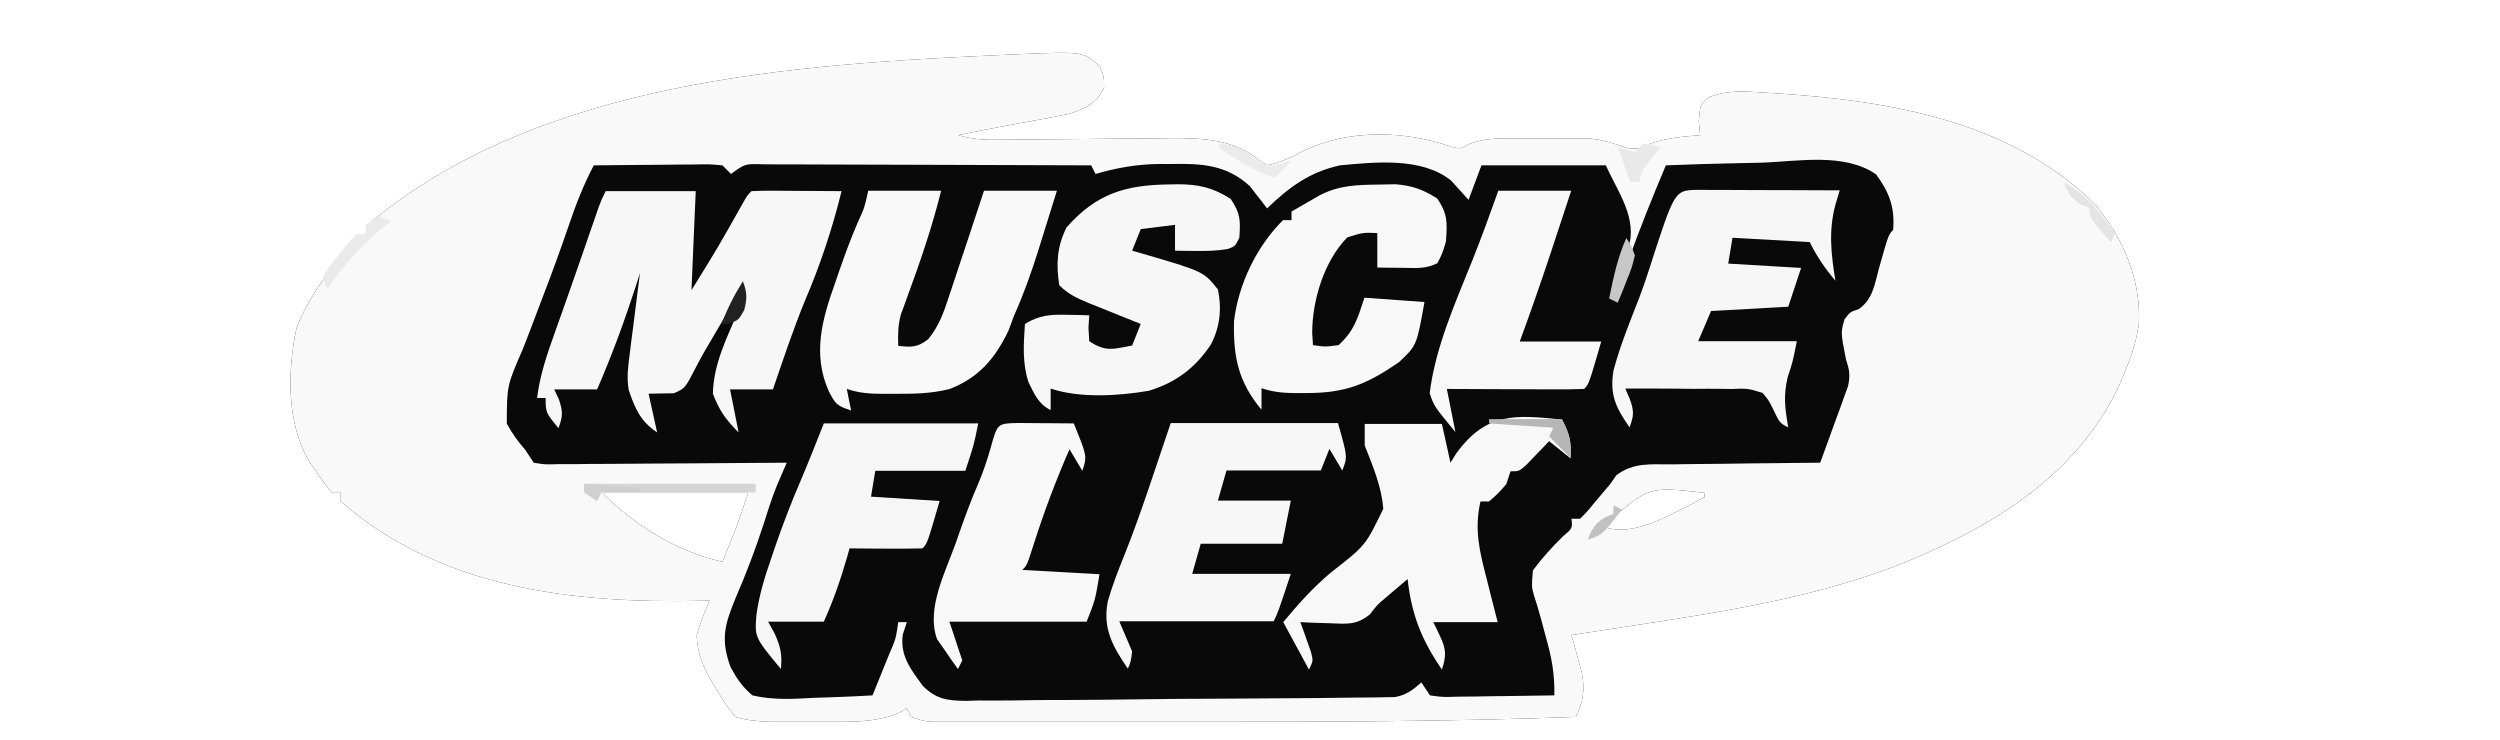
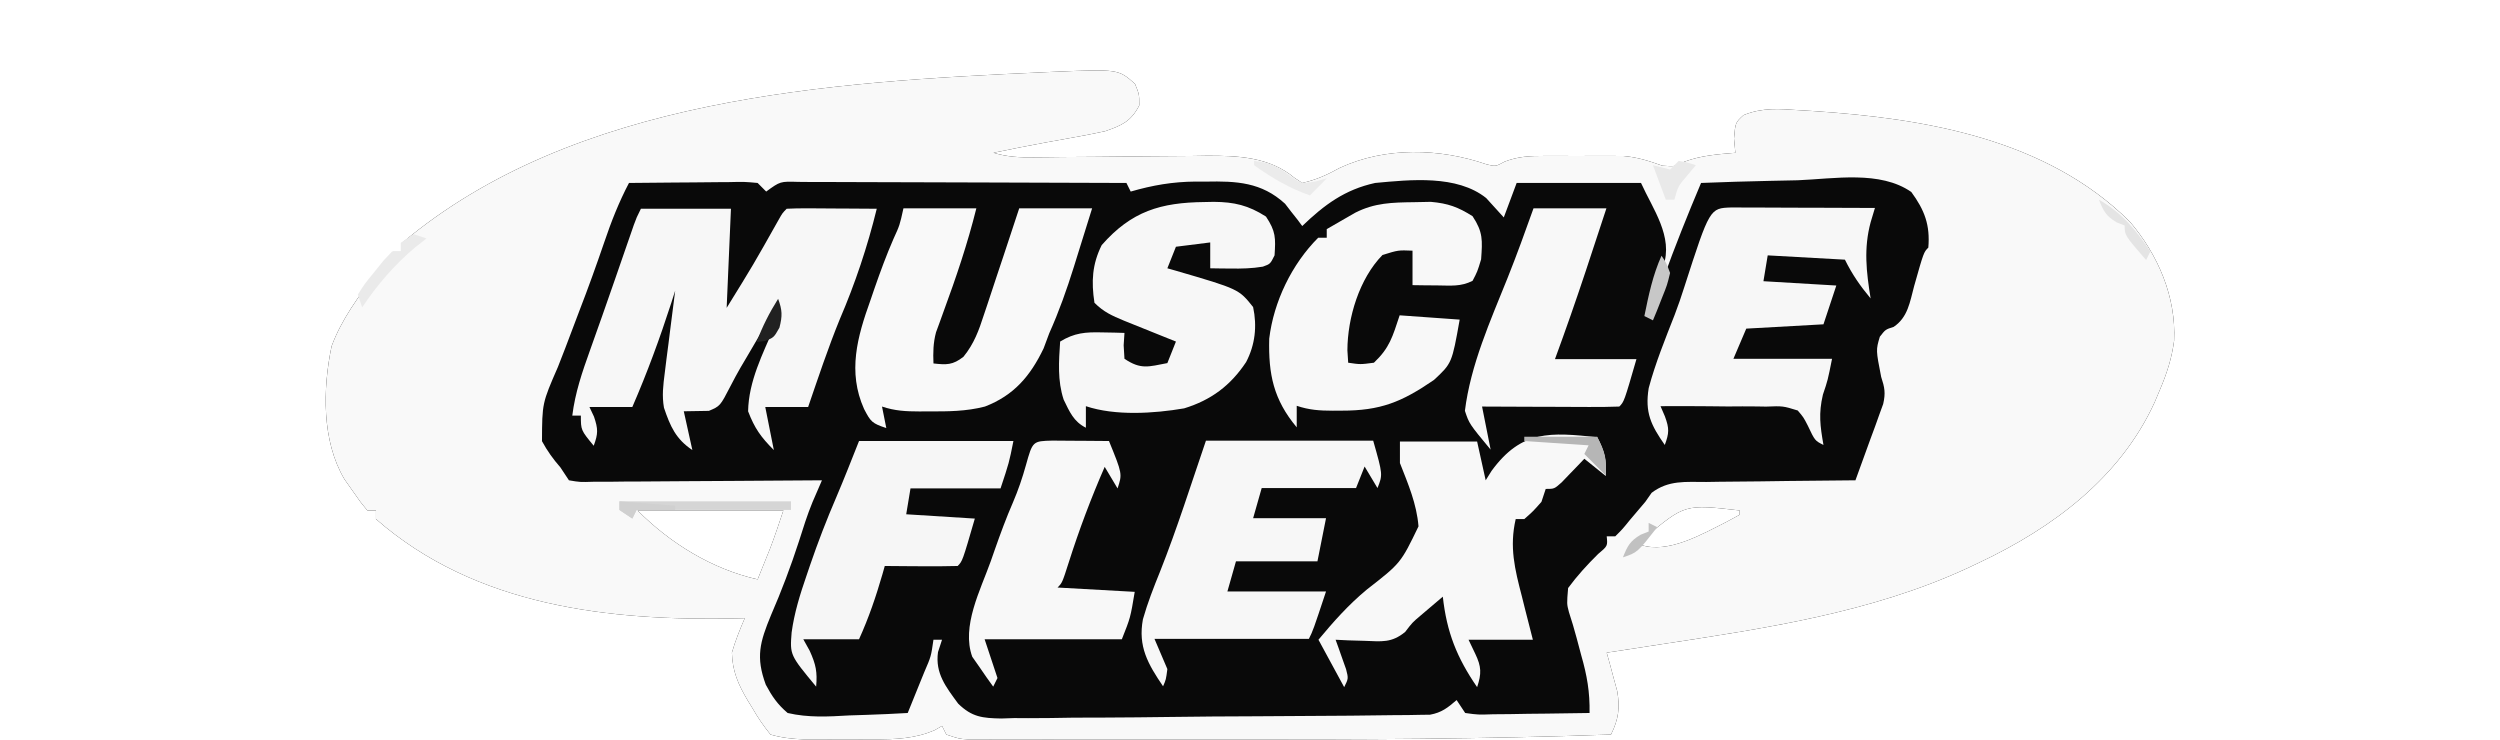
<svg xmlns="http://www.w3.org/2000/svg" width="142" height="42" fill="none">
-   <g transform="translate(16.5 3)">
+   <g transform="translate(18.5 4)">
    <path d="M 45.968 0.762 C 46.211 1.359 46.211 1.359 46.211 1.986 C 45.742 2.902 45.206 3.13 44.263 3.455 C 43.641 3.589 43.017 3.712 42.39 3.822 L 41.352 4.01 L 40.844 4.102 C 39.87 4.279 38.9 4.479 37.93 4.678 C 38.709 4.911 39.399 4.949 40.21 4.939 L 41.001 4.932 L 41.853 4.921 L 43.645 4.909 C 44.585 4.901 45.525 4.893 46.465 4.881 C 47.374 4.871 48.282 4.865 49.19 4.86 L 50.035 4.846 C 51.819 4.84 53.598 4.912 55.026 6.101 L 55.467 6.392 C 56.262 6.218 56.886 5.926 57.599 5.535 C 60.196 4.331 63.264 4.413 65.945 5.337 C 66.451 5.46 66.451 5.46 66.97 5.177 C 67.756 4.882 68.368 4.86 69.205 4.858 L 70.106 4.856 L 71.041 4.862 L 71.973 4.856 L 72.874 4.858 L 73.694 4.86 C 74.507 4.927 75.161 5.14 75.928 5.413 C 76.641 5.462 76.641 5.462 77.176 5.183 C 78.125 4.831 79.065 4.762 80.068 4.678 L 79.992 3.868 C 80.068 2.965 80.068 2.965 80.53 2.54 C 81.617 2.096 82.565 2.184 83.722 2.261 L 84.438 2.304 C 90.831 2.725 97.728 3.878 102.478 8.595 C 104.076 10.472 105.111 12.859 104.99 15.353 C 104.859 16.35 104.576 17.217 104.183 18.141 L 103.886 18.845 C 101.918 23.146 98.104 25.975 93.937 27.947 L 93.258 28.268 C 87.754 30.817 81.69 31.7 75.745 32.612 L 74.87 32.747 C 74.167 32.855 73.464 32.963 72.761 33.071 L 72.93 33.671 L 73.142 34.463 L 73.356 35.246 C 73.526 36.201 73.434 36.859 73.005 37.722 C 65.799 37.987 58.596 38.005 51.385 37.998 C 49.93 37.997 48.474 37.998 47.019 37.999 C 45.601 38 44.182 38 42.764 37.999 C 42.166 37.999 41.568 37.999 40.971 38 C 40.145 38 39.319 38 38.493 37.998 L 37.75 38 L 37.072 37.998 L 36.484 37.997 C 35.981 37.966 35.981 37.966 35.25 37.722 L 35.007 37.232 L 34.611 37.462 C 33.501 37.961 32.341 37.998 31.139 37.999 L 30.338 38 L 29.511 37.997 L 28.682 38 L 27.881 37.999 L 27.156 37.998 C 26.49 37.967 25.904 37.909 25.264 37.722 C 24.856 37.214 24.547 36.766 24.229 36.207 L 23.97 35.788 C 23.434 34.884 23.098 34.126 23.072 33.071 C 23.267 32.386 23.521 31.77 23.802 31.113 L 23.343 31.125 C 16.135 31.282 8.538 30.455 2.855 25.483 L 2.855 24.994 L 2.368 24.994 C 1.964 24.51 1.964 24.51 1.515 23.862 L 1.066 23.225 C -0.227 21.049 -0.174 18.103 0.334 15.665 C 0.901 14.133 1.878 12.825 2.855 11.532 L 3.418 10.767 L 3.829 10.308 L 4.316 10.308 L 4.316 9.818 C 14.142 1.541 28.614 0.651 40.86 0.101 L 41.368 0.078 C 45.02 -0.075 45.02 -0.075 45.968 0.762 Z M 17.713 24.994 C 19.573 26.863 21.936 28.319 24.533 28.91 C 24.686 28.533 24.838 28.156 24.99 27.778 L 25.247 27.141 C 25.518 26.434 25.756 25.713 25.995 24.994 Z M 74.946 26.524 L 74.71 26.952 C 76.233 27.462 78.135 26.362 79.52 25.667 L 80.312 25.239 L 80.312 24.994 C 77.209 24.636 77.209 24.636 74.946 26.524 Z" fill="rgb(9,9,9)" />
    <path d="M 45.968 0.762 C 46.211 1.359 46.211 1.359 46.211 1.986 C 45.742 2.902 45.206 3.13 44.263 3.455 C 43.641 3.589 43.017 3.712 42.39 3.822 L 41.352 4.01 L 40.844 4.102 C 39.87 4.279 38.9 4.479 37.93 4.678 C 38.709 4.911 39.399 4.949 40.21 4.939 L 41.001 4.932 L 41.853 4.921 L 43.645 4.909 C 44.585 4.901 45.525 4.893 46.465 4.881 C 47.374 4.871 48.282 4.865 49.19 4.86 L 50.035 4.846 C 51.819 4.84 53.598 4.912 55.026 6.101 L 55.467 6.392 C 56.262 6.218 56.886 5.926 57.599 5.535 C 60.196 4.331 63.264 4.413 65.945 5.337 C 66.451 5.46 66.451 5.46 66.97 5.177 C 67.756 4.882 68.368 4.86 69.205 4.858 L 70.106 4.856 L 71.041 4.862 L 71.973 4.856 L 72.874 4.858 L 73.694 4.86 C 74.507 4.927 75.161 5.14 75.928 5.413 C 76.641 5.462 76.641 5.462 77.176 5.183 C 78.125 4.831 79.065 4.762 80.068 4.678 L 79.992 3.868 C 80.068 2.965 80.068 2.965 80.53 2.54 C 81.617 2.096 82.565 2.184 83.722 2.261 L 84.438 2.304 C 90.831 2.725 97.728 3.878 102.478 8.595 C 104.076 10.472 105.111 12.859 104.99 15.353 C 104.859 16.35 104.576 17.217 104.183 18.141 L 103.886 18.845 C 101.918 23.146 98.104 25.975 93.937 27.947 L 93.258 28.268 C 87.754 30.817 81.69 31.7 75.745 32.612 L 74.87 32.747 C 74.167 32.855 73.464 32.963 72.761 33.071 L 72.93 33.671 L 73.142 34.463 L 73.356 35.246 C 73.526 36.201 73.434 36.859 73.005 37.722 C 65.799 37.987 58.596 38.005 51.385 37.998 C 49.93 37.997 48.474 37.998 47.019 37.999 C 45.601 38 44.182 38 42.764 37.999 C 42.166 37.999 41.568 37.999 40.971 38 C 40.145 38 39.319 38 38.493 37.998 L 37.75 38 L 37.072 37.998 L 36.484 37.997 C 35.981 37.966 35.981 37.966 35.25 37.722 L 35.007 37.232 L 34.611 37.462 C 33.501 37.961 32.341 37.998 31.139 37.999 L 30.338 38 L 29.511 37.997 L 28.682 38 L 27.881 37.999 L 27.156 37.998 C 26.49 37.967 25.904 37.909 25.264 37.722 C 24.856 37.214 24.547 36.766 24.229 36.207 L 23.97 35.788 C 23.434 34.884 23.098 34.126 23.072 33.071 C 23.267 32.386 23.521 31.77 23.802 31.113 L 23.343 31.125 C 16.135 31.282 8.538 30.455 2.855 25.483 L 2.855 24.994 L 2.368 24.994 C 1.964 24.51 1.964 24.51 1.515 23.862 L 1.066 23.225 C -0.227 21.049 -0.174 18.103 0.334 15.665 C 0.901 14.133 1.878 12.825 2.855 11.532 L 3.418 10.767 L 3.829 10.308 L 4.316 10.308 L 4.316 9.818 C 14.142 1.541 28.614 0.651 40.86 0.101 L 41.368 0.078 C 45.02 -0.075 45.02 -0.075 45.968 0.762 Z M 17.226 6.392 C 16.651 7.486 16.215 8.596 15.82 9.765 C 15.374 11.065 14.912 12.356 14.415 13.638 C 14.142 14.347 13.873 15.058 13.608 15.77 C 13.471 16.131 13.33 16.491 13.187 16.85 C 12.294 18.9 12.294 18.9 12.285 21.06 C 12.591 21.619 12.911 22.068 13.329 22.546 L 13.816 23.281 C 14.445 23.388 14.445 23.388 15.19 23.364 L 16.062 23.364 L 17.007 23.352 L 17.972 23.349 C 18.818 23.346 19.665 23.339 20.511 23.331 C 21.375 23.324 22.238 23.32 23.102 23.316 C 24.797 23.308 26.492 23.296 28.187 23.281 L 27.645 24.534 C 27.347 25.26 27.115 26.006 26.878 26.753 C 26.417 28.176 25.887 29.575 25.291 30.946 C 24.662 32.471 24.416 33.319 24.997 34.891 C 25.354 35.558 25.661 36.006 26.238 36.498 C 27.415 36.772 28.54 36.706 29.74 36.636 L 30.705 36.605 C 31.491 36.58 32.274 36.543 33.058 36.498 C 33.303 35.896 33.546 35.295 33.789 34.693 L 34 34.175 C 34.385 33.284 34.385 33.284 34.52 32.337 L 35.007 32.337 L 34.778 33.041 C 34.611 34.252 35.236 35.027 35.926 35.969 C 36.71 36.733 37.304 36.79 38.37 36.811 L 39.106 36.787 L 39.894 36.792 C 40.75 36.794 41.605 36.779 42.462 36.763 C 43.058 36.76 43.654 36.758 44.249 36.758 C 45.497 36.753 46.744 36.741 47.991 36.723 C 49.59 36.701 51.19 36.688 52.79 36.685 C 54.315 36.68 55.84 36.668 57.365 36.656 L 58.249 36.65 C 59.072 36.644 59.895 36.633 60.719 36.62 L 61.459 36.616 L 62.139 36.603 L 62.728 36.595 C 63.386 36.475 63.734 36.197 64.236 35.764 L 64.723 36.498 C 65.456 36.6 65.456 36.6 66.316 36.57 L 67.277 36.562 L 68.285 36.544 C 68.624 36.54 68.962 36.537 69.3 36.534 C 70.129 36.525 70.958 36.513 71.787 36.498 C 71.809 35.312 71.644 34.367 71.315 33.224 C 71.227 32.898 71.141 32.571 71.054 32.244 C 70.919 31.75 70.779 31.256 70.616 30.77 C 70.493 30.302 70.493 30.302 70.569 29.4 C 71.09 28.694 71.65 28.083 72.273 27.467 C 72.817 27.011 72.817 27.011 72.761 26.463 L 73.248 26.463 C 73.655 26.058 73.655 26.058 74.07 25.545 C 74.362 25.196 74.657 24.849 74.953 24.504 L 75.313 23.991 C 76.276 23.261 77.244 23.378 78.42 23.376 L 79.154 23.364 C 79.925 23.352 80.697 23.347 81.469 23.342 C 81.993 23.335 82.516 23.328 83.04 23.32 C 84.323 23.302 85.606 23.289 86.889 23.281 C 87.181 22.486 87.471 21.691 87.756 20.894 L 88.009 20.211 L 88.244 19.552 L 88.465 18.946 C 88.609 18.319 88.548 18.01 88.35 17.406 C 88.051 15.879 88.051 15.879 88.274 15.127 C 88.594 14.714 88.594 14.714 89.06 14.567 C 89.871 14.02 89.98 13.155 90.223 12.251 C 90.767 10.327 90.767 10.327 91.029 10.064 C 91.138 8.781 90.815 7.932 90.062 6.905 C 88.287 5.671 85.68 6.157 83.616 6.239 C 83.083 6.251 82.551 6.263 82.019 6.273 C 80.719 6.3 79.42 6.34 78.12 6.392 C 77.36 8.193 76.636 9.999 75.973 11.838 C 75.898 12.047 75.822 12.255 75.744 12.47 C 75.561 12.973 75.379 13.476 75.197 13.98 C 75.271 13.626 75.346 13.273 75.422 12.919 L 75.549 12.323 C 75.684 11.777 75.684 11.777 75.973 11.119 C 76.559 9.445 75.384 7.882 74.71 6.392 L 67.646 6.392 L 66.915 8.35 L 65.916 7.25 C 64.251 5.921 61.613 6.206 59.608 6.392 C 57.886 6.769 56.724 7.631 55.467 8.839 L 55.208 8.49 L 54.843 8.029 L 54.492 7.573 C 53.155 6.345 51.725 6.281 50.002 6.315 L 49.406 6.313 C 48.105 6.324 46.975 6.519 45.724 6.881 L 45.481 6.392 C 42.885 6.381 40.289 6.372 37.694 6.366 C 36.488 6.364 35.283 6.36 34.078 6.355 C 32.915 6.349 31.753 6.347 30.591 6.345 C 30.146 6.345 29.702 6.343 29.258 6.34 C 28.637 6.336 28.017 6.336 27.396 6.336 L 26.836 6.331 C 25.817 6.3 25.817 6.3 25.02 6.881 L 24.533 6.392 C 23.776 6.323 23.776 6.323 22.887 6.344 L 22.397 6.346 C 21.881 6.349 21.365 6.355 20.849 6.361 C 20.499 6.364 20.15 6.366 19.799 6.368 C 18.942 6.373 18.084 6.382 17.226 6.392 Z M 17.713 24.994 C 19.573 26.863 21.936 28.319 24.533 28.91 C 24.686 28.533 24.838 28.156 24.99 27.778 L 25.247 27.141 C 25.518 26.434 25.756 25.713 25.995 24.994 Z M 74.946 26.524 L 74.71 26.952 C 76.233 27.462 78.135 26.362 79.52 25.667 L 80.312 25.239 L 80.312 24.994 C 77.209 24.636 77.209 24.636 74.946 26.524 Z" fill="rgb(249,249,249)" />
    <path d="M 17.903 7.857 L 23.018 7.857 L 22.774 13.487 C 24.298 11.022 24.298 11.022 25.719 8.496 C 25.941 8.102 25.941 8.102 26.184 7.857 C 26.565 7.838 26.946 7.83 27.327 7.833 L 28.024 7.836 L 28.757 7.842 L 29.493 7.845 C 30.095 7.848 30.697 7.852 31.3 7.857 C 30.774 10.006 30.071 12.106 29.198 14.137 C 28.531 15.771 27.975 17.448 27.402 19.117 L 24.967 19.117 L 25.454 21.564 C 24.716 20.823 24.364 20.332 23.992 19.361 C 24.025 17.645 24.819 16.112 25.485 14.56 C 25.739 13.965 25.739 13.965 25.697 13.242 L 24.54 15.216 L 24.213 15.774 L 23.889 16.326 L 23.566 16.873 C 23.369 17.215 23.181 17.562 23.001 17.914 C 22.406 19.066 22.406 19.066 21.766 19.337 L 20.339 19.361 L 20.826 21.564 C 19.887 20.935 19.572 20.221 19.213 19.158 C 19.093 18.47 19.169 17.885 19.257 17.193 L 19.359 16.366 L 19.471 15.506 L 19.58 14.635 C 19.669 13.926 19.759 13.217 19.851 12.508 L 19.628 13.208 C 18.977 15.219 18.26 17.177 17.416 19.117 L 14.98 19.117 L 15.239 19.667 C 15.478 20.373 15.475 20.637 15.223 21.319 C 14.493 20.432 14.493 20.432 14.493 19.606 L 14.006 19.606 C 14.169 18.299 14.568 17.136 15.01 15.904 L 15.471 14.604 L 15.711 13.929 C 15.956 13.237 16.198 12.544 16.437 11.85 L 16.671 11.174 L 17.118 9.882 L 17.323 9.293 L 17.502 8.774 C 17.659 8.347 17.659 8.347 17.903 7.857 Z" fill="rgb(247,247,247)" />
    <path d="M 32.816 7.832 L 36.957 7.832 C 36.457 9.841 35.805 11.769 35.09 13.708 L 34.868 14.324 L 34.666 14.875 C 34.504 15.484 34.496 16.016 34.521 16.644 C 35.271 16.728 35.619 16.738 36.225 16.264 C 36.83 15.521 37.104 14.755 37.394 13.856 L 37.57 13.333 C 37.754 12.786 37.934 12.237 38.114 11.688 C 38.238 11.315 38.363 10.942 38.488 10.569 C 38.793 9.658 39.092 8.745 39.392 7.832 L 43.533 7.832 C 43.265 8.695 42.996 9.556 42.726 10.418 L 42.498 11.152 C 42.092 12.448 41.652 13.692 41.097 14.931 L 40.778 15.787 C 40.025 17.356 39.093 18.457 37.444 19.092 C 36.382 19.368 35.336 19.373 34.247 19.367 L 33.719 19.37 C 32.947 19.368 32.335 19.339 31.598 19.092 L 31.842 20.315 C 31.022 20.041 30.96 19.959 30.578 19.229 C 29.635 17.12 30.194 15.132 30.943 13.049 C 31.019 12.829 31.094 12.61 31.171 12.383 C 31.501 11.432 31.846 10.494 32.248 9.572 C 32.605 8.791 32.605 8.791 32.816 7.832 Z" fill="rgb(249,249,249)" />
    <path d="M 72.22 20.833 C 72.646 21.621 72.757 22.136 72.707 23.036 L 71.49 22.057 L 71.134 22.432 L 70.667 22.914 L 70.205 23.396 C 69.785 23.771 69.785 23.771 69.297 23.771 L 69.054 24.505 C 68.582 25.04 68.582 25.04 68.079 25.484 L 67.592 25.484 C 67.227 27.068 67.538 28.321 67.943 29.875 L 68.122 30.594 C 68.267 31.176 68.417 31.757 68.567 32.337 L 64.913 32.337 L 65.294 33.133 C 65.645 33.868 65.658 34.254 65.4 35.03 C 64.251 33.356 63.674 31.913 63.452 29.89 C 63.187 30.113 62.923 30.338 62.66 30.563 C 62.513 30.688 62.366 30.812 62.215 30.941 C 61.727 31.353 61.727 31.353 61.313 31.894 C 60.542 32.526 59.984 32.435 59.006 32.399 L 58.074 32.372 L 57.362 32.337 L 57.53 32.802 L 57.743 33.408 L 57.957 34.01 C 58.093 34.54 58.093 34.54 57.849 35.03 L 56.388 32.337 C 57.255 31.295 58.102 30.342 59.146 29.478 C 61.061 27.988 61.061 27.988 62.071 25.897 C 61.967 24.613 61.482 23.49 61.016 22.302 L 61.016 21.078 L 65.4 21.078 L 65.887 23.281 L 66.221 22.746 C 67.932 20.406 69.566 20.558 72.22 20.833 Z" fill="rgb(248,248,248)" />
    <path d="M 49.906 7.476 L 50.444 7.465 C 51.602 7.475 52.408 7.659 53.408 8.302 C 53.969 9.148 53.958 9.513 53.895 10.505 C 53.651 10.994 53.651 10.994 53.229 11.146 C 52.609 11.25 52.027 11.262 51.398 11.254 L 50.74 11.247 L 50.241 11.239 L 50.241 9.77 L 48.293 10.015 L 47.806 11.239 L 48.278 11.373 C 51.866 12.421 51.866 12.421 52.677 13.442 C 52.909 14.525 52.793 15.581 52.281 16.563 C 51.395 17.903 50.279 18.731 48.758 19.195 C 47.033 19.49 44.84 19.628 43.178 19.071 L 43.178 20.295 C 42.478 19.944 42.251 19.384 41.916 18.699 C 41.559 17.617 41.642 16.525 41.716 15.4 C 42.532 14.904 43.146 14.857 44.091 14.88 L 44.818 14.893 L 45.37 14.91 L 45.324 15.614 L 45.37 16.379 C 46.308 17.007 46.73 16.828 47.806 16.624 L 48.293 15.4 C 48.059 15.307 48.059 15.307 47.82 15.211 C 47.165 14.95 46.511 14.686 45.857 14.421 L 45.333 14.21 C 44.663 13.932 44.183 13.718 43.665 13.197 C 43.48 11.998 43.535 11.011 44.076 9.923 C 45.772 7.989 47.437 7.504 49.906 7.476 Z M 79.838 7.784 C 80.218 7.784 80.599 7.786 80.978 7.788 L 81.584 7.789 C 82.224 7.791 82.864 7.794 83.505 7.797 C 83.938 7.798 84.371 7.799 84.804 7.8 C 85.868 7.803 86.932 7.807 87.996 7.812 L 87.755 8.615 C 87.351 10.108 87.507 11.441 87.752 12.952 C 87.15 12.226 86.715 11.603 86.291 10.749 L 81.906 10.505 L 81.663 11.973 L 85.803 12.218 L 85.073 14.421 L 80.688 14.666 L 79.958 16.379 L 85.56 16.379 C 85.316 17.603 85.316 17.603 85.042 18.413 C 84.788 19.491 84.884 20.192 85.073 21.274 C 84.586 21.029 84.586 21.029 84.181 20.171 C 83.938 19.7 83.938 19.7 83.611 19.316 C 82.77 19.058 82.77 19.058 81.811 19.095 L 81.291 19.086 C 80.745 19.08 80.199 19.08 79.653 19.087 C 79.282 19.083 78.911 19.079 78.54 19.075 C 77.632 19.066 76.725 19.064 75.817 19.071 L 76.066 19.648 C 76.321 20.341 76.31 20.597 76.06 21.274 C 75.286 20.165 74.918 19.436 75.147 18.04 C 75.529 16.615 76.085 15.252 76.622 13.881 C 76.824 13.357 77.002 12.829 77.172 12.294 C 78.614 7.824 78.614 7.824 79.838 7.784 Z M 49.998 21.029 L 59.497 21.029 C 60.045 22.957 60.045 22.957 59.741 23.722 L 59.01 22.498 L 58.523 23.722 L 53.164 23.722 L 52.677 25.435 L 56.818 25.435 L 56.331 27.883 L 51.703 27.883 L 51.216 29.596 L 56.818 29.596 C 56.087 31.799 56.087 31.799 55.844 32.289 L 47.075 32.289 L 47.806 34.002 C 47.729 34.599 47.729 34.599 47.562 34.981 C 46.701 33.714 46.131 32.723 46.418 31.175 C 46.683 30.239 47.033 29.348 47.398 28.447 C 48.363 26.016 49.152 23.503 49.998 21.029 Z" fill="rgb(247,247,247)" />
    <path d="M 61.822 7.484 L 62.772 7.465 C 63.746 7.551 64.319 7.758 65.141 8.28 C 65.744 9.189 65.702 9.651 65.628 10.728 C 65.415 11.431 65.415 11.431 65.141 11.951 C 64.468 12.29 63.912 12.219 63.162 12.212 L 62.353 12.205 L 61.731 12.196 L 61.731 10.238 C 60.92 10.205 60.92 10.205 60.026 10.483 C 58.71 11.826 58.039 14.044 58.032 15.898 L 58.077 16.602 C 58.767 16.704 58.767 16.704 59.539 16.602 C 60.435 15.752 60.594 15.134 61 13.91 L 64.41 14.154 C 63.968 16.633 63.968 16.633 62.949 17.581 C 61.119 18.835 59.918 19.329 57.697 19.325 L 57.2 19.328 C 56.451 19.326 55.871 19.289 55.154 19.05 L 55.154 20.273 C 53.835 18.695 53.541 17.26 53.592 15.235 C 53.846 13.133 54.871 11.008 56.372 9.504 L 56.859 9.504 L 56.859 9.014 C 57.204 8.814 57.549 8.615 57.895 8.417 L 58.477 8.082 C 59.59 7.517 60.578 7.5 61.822 7.484 Z" fill="rgb(248,248,248)" />
    <path d="M 30.293 21.05 L 39.062 21.05 C 38.818 22.274 38.818 22.274 38.331 23.742 L 33.216 23.742 L 32.973 25.211 L 36.87 25.456 C 36.169 27.873 36.169 27.873 35.895 28.148 C 35.198 28.166 34.507 28.17 33.81 28.163 L 33.215 28.16 C 32.728 28.157 32.241 28.153 31.755 28.148 L 31.621 28.623 C 31.252 29.897 30.841 31.103 30.293 32.309 L 27.127 32.309 L 27.492 32.967 C 27.844 33.747 27.931 34.165 27.857 35.001 C 26.364 33.201 26.364 33.201 26.465 31.92 C 26.619 30.799 26.941 29.765 27.309 28.699 L 27.507 28.116 C 27.957 26.8 28.458 25.501 29.009 24.224 C 29.457 23.174 29.871 22.11 30.293 21.05 Z" fill="rgb(246,246,246)" />
    <path d="M 41.279 21.026 C 41.664 21.028 42.05 21.03 42.435 21.035 L 43.03 21.038 C 43.517 21.041 44.004 21.045 44.49 21.05 C 45.251 22.916 45.251 22.916 44.977 23.742 L 44.247 22.518 C 43.472 24.292 42.79 26.104 42.204 27.949 C 41.834 29.104 41.834 29.104 41.567 29.372 L 45.952 29.617 C 45.708 31.085 45.708 31.085 45.221 32.309 L 37.426 32.309 L 38.157 34.512 L 37.914 35.001 C 37.653 34.644 37.399 34.282 37.152 33.915 L 36.724 33.304 C 36.099 31.579 37.188 29.524 37.777 27.873 L 37.998 27.239 C 38.32 26.324 38.651 25.419 39.039 24.53 C 39.337 23.832 39.568 23.156 39.771 22.427 C 40.155 21.055 40.155 21.055 41.279 21.026 Z M 68.604 7.832 L 72.745 7.832 C 72.441 8.756 72.136 9.679 71.832 10.602 L 71.575 11.382 C 71.017 13.064 70.433 14.736 69.822 16.399 L 74.45 16.399 C 73.75 18.816 73.75 18.816 73.476 19.092 C 72.9 19.113 72.323 19.121 71.747 19.116 L 71.224 19.114 C 70.67 19.113 70.117 19.11 69.563 19.107 C 69.189 19.106 68.814 19.105 68.44 19.104 C 67.521 19.101 66.601 19.097 65.681 19.092 L 66.168 21.539 C 64.951 20.071 64.951 20.071 64.707 19.336 C 65.026 16.734 66.156 14.215 67.128 11.794 C 67.652 10.485 68.13 9.161 68.604 7.832 Z" fill="rgb(248,248,248)" />
    <path d="M 16.685 24.476 L 26.428 24.476 L 26.428 24.966 L 17.659 24.966 L 17.416 25.456 L 16.685 24.966 Z" fill="rgb(213,213,213)" />
    <path d="M 4.993 9.301 L 5.724 9.546 L 5.1 10.035 C 3.922 11.019 2.919 12.183 2.07 13.462 L 1.827 12.728 C 2.212 12.121 2.212 12.121 2.756 11.458 L 3.293 10.79 L 3.775 10.28 L 4.263 10.28 L 4.263 9.791 Z" fill="rgb(234,234,234)" />
    <path d="M 68.079 20.805 L 72.22 20.805 C 72.679 21.727 72.761 22.036 72.707 23.008 L 71.49 21.784 L 71.733 21.295 L 68.079 21.05 Z" fill="rgb(182,182,182)" />
    <path d="M 76.848 5.14 C 77.366 5.232 77.366 5.232 77.823 5.385 L 77.35 5.951 C 76.814 6.58 76.814 6.58 76.605 7.343 L 76.117 7.343 L 75.387 5.385 L 76.361 5.63 Z" fill="rgb(233,233,233)" />
    <path d="M 52.734 5.14 C 53.57 5.239 53.972 5.4 54.668 5.905 C 55.385 6.447 55.385 6.447 56.236 6.303 L 56.875 6.119 L 55.901 7.098 C 54.75 6.701 53.723 6.092 52.734 5.385 Z" fill="rgb(235,235,235)" />
    <path d="M 100.719 7.343 C 102.037 8.1 102.789 9.028 103.642 10.28 L 103.398 10.77 C 102.18 9.362 102.18 9.362 102.18 8.812 L 101.723 8.628 C 101.12 8.272 100.974 7.985 100.719 7.343 Z" fill="rgb(228,228,228)" />
    <path d="M 75.874 10.525 C 76.146 10.926 76.146 10.926 76.361 11.504 C 76.195 12.189 76.195 12.189 75.904 12.911 L 75.617 13.642 L 75.387 14.196 L 74.9 13.952 C 75.141 12.768 75.376 11.632 75.874 10.525 Z" fill="rgb(199,199,199)" />
    <path d="M 16.685 24.476 L 19.851 24.721 L 19.851 24.966 L 17.659 24.966 L 17.416 25.456 L 16.685 24.966 Z" fill="rgb(208,208,208)" />
    <path d="M 25.697 12.973 C 25.935 13.617 25.946 13.933 25.773 14.61 C 25.454 15.175 25.454 15.175 24.936 15.374 L 24.479 15.42 C 24.805 14.541 25.2 13.767 25.697 12.973 Z" fill="rgb(33,33,33)" />
    <path d="M 75.143 25.7 L 75.63 25.945 C 74.504 27.383 74.504 27.383 73.682 27.658 C 73.937 27.017 74.084 26.73 74.686 26.373 L 75.143 26.19 Z" fill="rgb(193,193,193)" />
  </g>
</svg>
